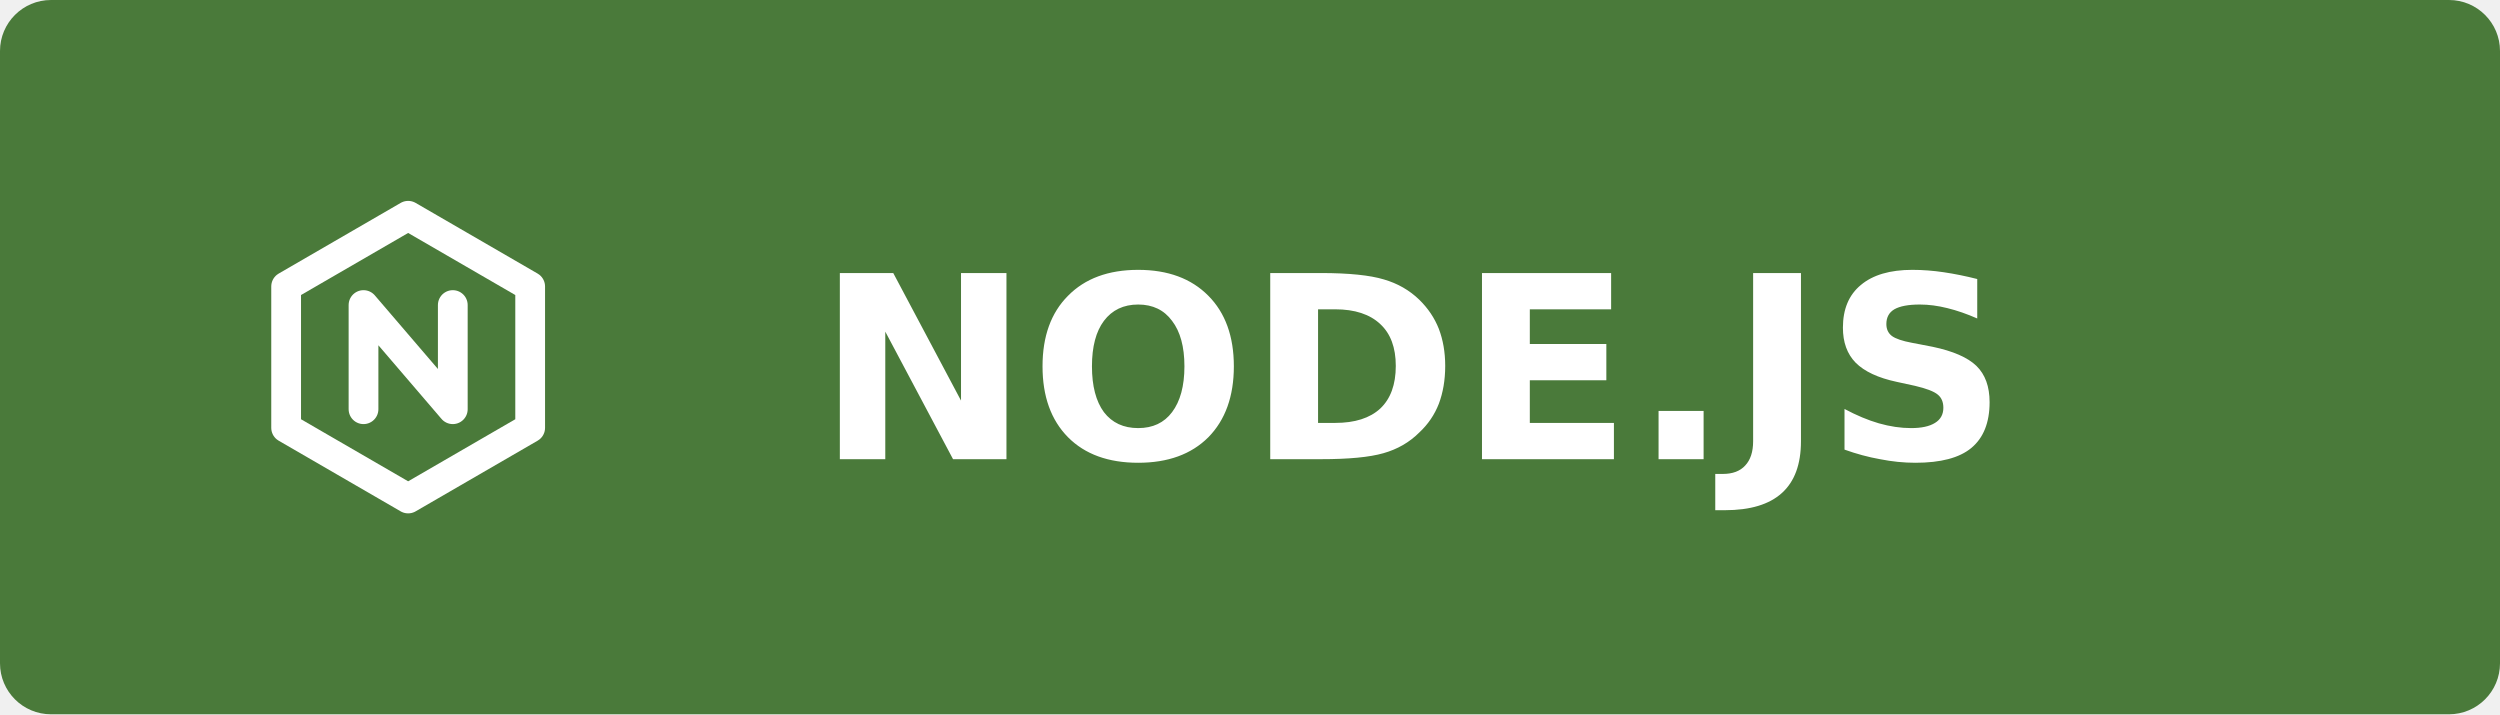
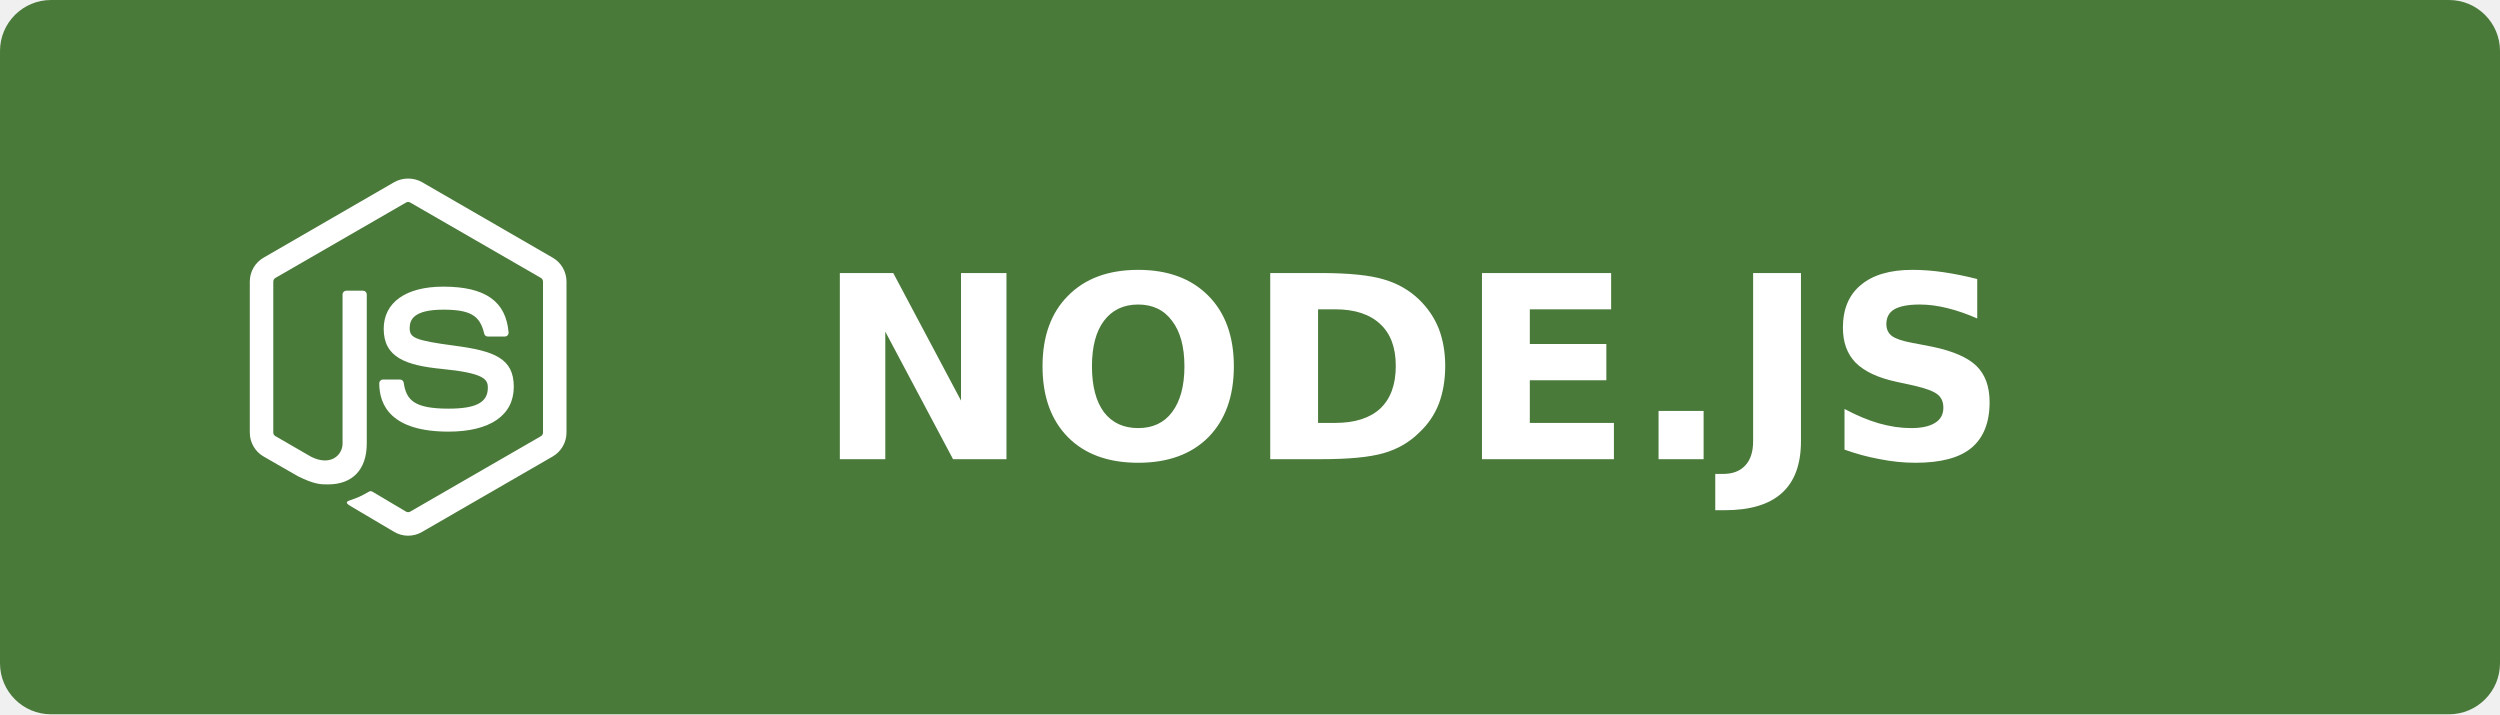
<svg xmlns="http://www.w3.org/2000/svg" width="98" height="28" viewBox="0 0 98 28" role="img" aria-label="Node.js">
  <rect width="98" height="28" rx="2" fill="#4A7A3A" />
  <g transform="translate(9.00 7.00) scale(0.5833)" fill="#FFFFFF" color="#FFFFFF">
-     <path stroke="currentColor" fill="none" stroke-width="2" stroke-linecap="round" stroke-linejoin="round" d="M12 2.500l8.200 4.750v9.500L12 21.500l-8.200-4.750v-9.500z" />
-     <path stroke="currentColor" fill="none" stroke-width="2" stroke-linecap="round" stroke-linejoin="round" d="M9 15.500v-7l6 7v-7" />
+     <path d="M11.998,24c-0.321,0-0.641-0.084-0.922-0.247l-2.936-1.737c-0.438-0.245-0.224-0.332-0.08-0.383 c0.585-0.203,0.703-0.25,1.328-0.604c0.065-0.037,0.151-0.023,0.218,0.017l2.256,1.339c0.082,0.045,0.197,0.045,0.272,0l8.795-5.076 c0.082-0.047,0.134-0.141,0.134-0.238V6.921c0-0.099-0.053-0.192-0.137-0.242l-8.791-5.072c-0.081-0.047-0.189-0.047-0.271,0 L3.075,6.68C2.99,6.729,2.936,6.825,2.936,6.921v10.15c0,0.097,0.054,0.189,0.139,0.235l2.409,1.392 c1.307,0.654,2.108-0.116,2.108-0.89V7.787c0-0.142,0.114-0.253,0.256-0.253h1.115c0.139,0,0.255,0.112,0.255,0.253v10.021 c0,1.745-0.95,2.745-2.604,2.745c-0.508,0-0.909,0-2.026-0.551L2.28,18.675c-0.57-0.329-0.922-0.945-0.922-1.604V6.921 c0-0.659,0.353-1.275,0.922-1.603l8.795-5.082c0.557-0.315,1.296-0.315,1.848,0l8.794,5.082c0.57,0.329,0.924,0.944,0.924,1.603 v10.15c0,0.659-0.354,1.273-0.924,1.604l-8.794,5.078C12.643,23.916,12.324,24,11.998,24z M19.099,13.993 c0-1.9-1.284-2.406-3.987-2.763c-2.731-0.361-3.009-0.548-3.009-1.187c0-0.528,0.235-1.233,2.258-1.233 c1.807,0,2.473,0.389,2.747,1.607c0.024,0.115,0.129,0.199,0.247,0.199h1.141c0.071,0,0.138-0.031,0.186-0.081 c0.048-0.054,0.074-0.123,0.067-0.196c-0.177-2.098-1.571-3.076-4.388-3.076c-2.508,0-4.004,1.058-4.004,2.833 c0,1.925,1.488,2.457,3.895,2.695c2.88,0.282,3.103,0.703,3.103,1.269c0,0.983-0.789,1.402-2.642,1.402 c-2.327,0-2.839-0.584-3.011-1.742c-0.02-0.124-0.126-0.215-0.253-0.215h-1.137c-0.141,0-0.254,0.112-0.254,0.253 c0,1.482,0.806,3.248,4.655,3.248C17.501,17.007,19.099,15.91,19.099,13.993z" />
  </g>
  <text x="32" y="18" fill="#FFFFFF" font-family="Verdana,'DejaVu Sans',Geneva,sans-serif" font-size="10" font-weight="bold" textLength="53.9" lengthAdjust="spacing">NODE.JS</text>
</svg>
